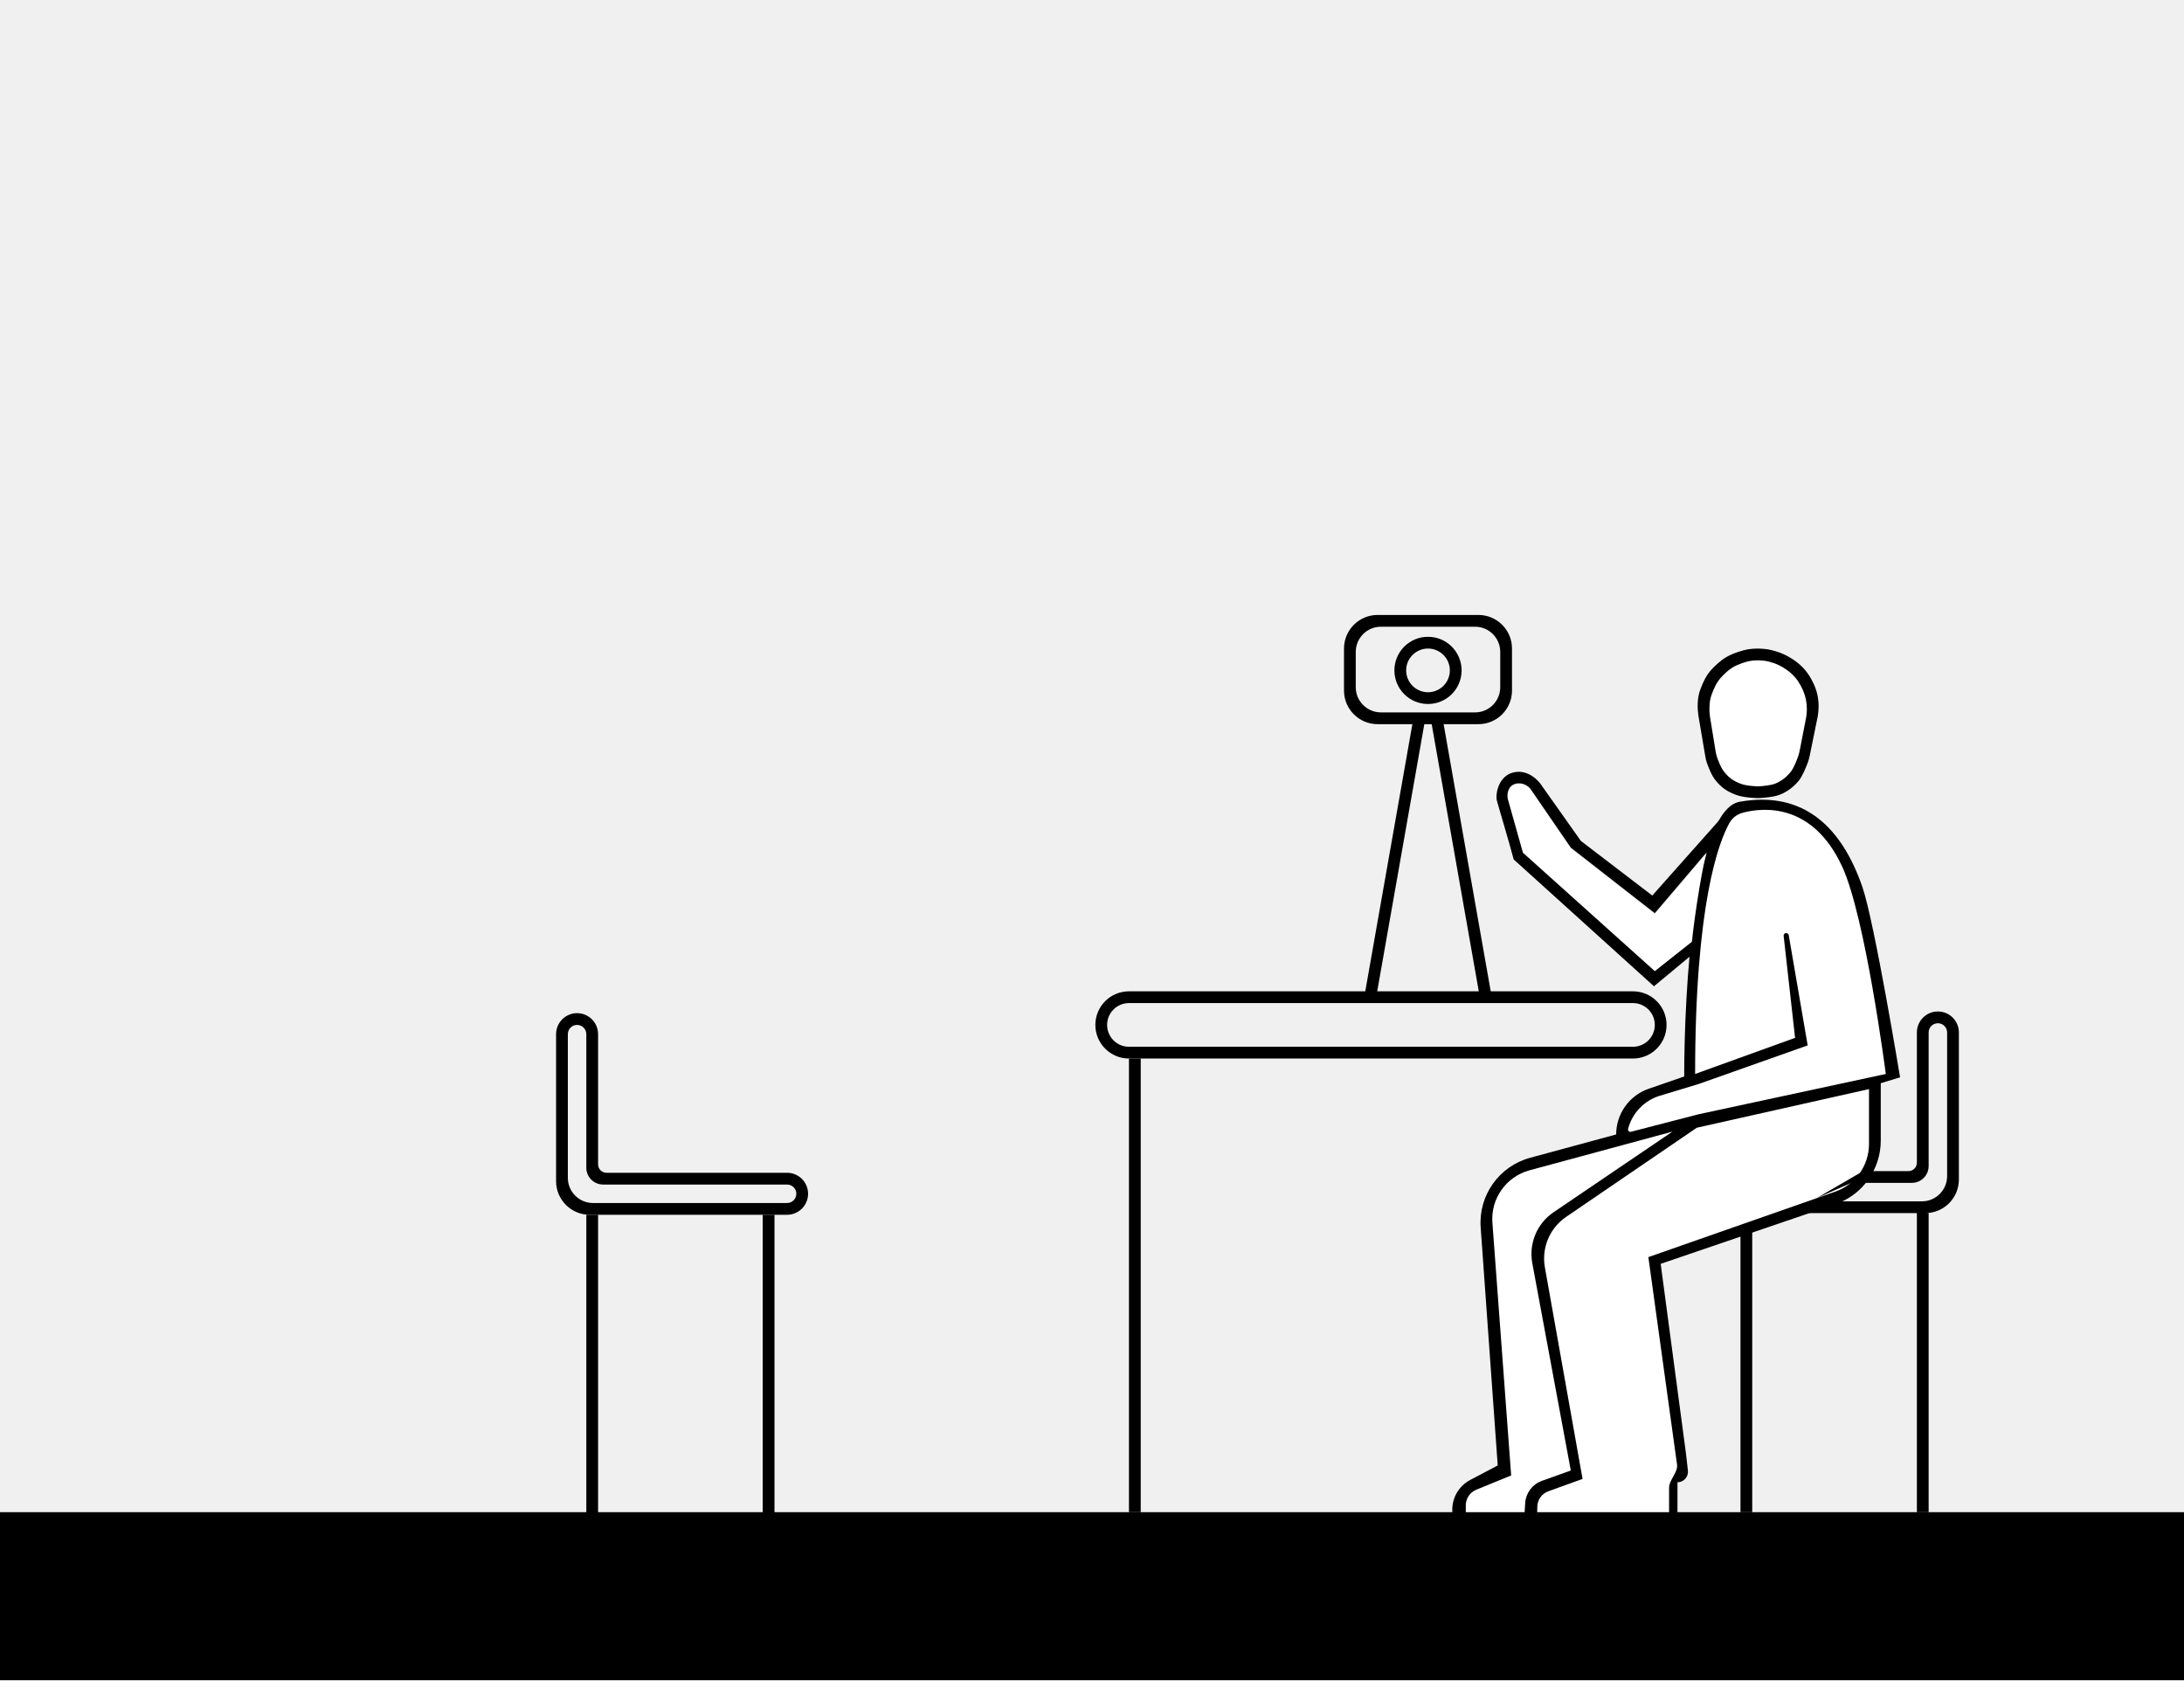
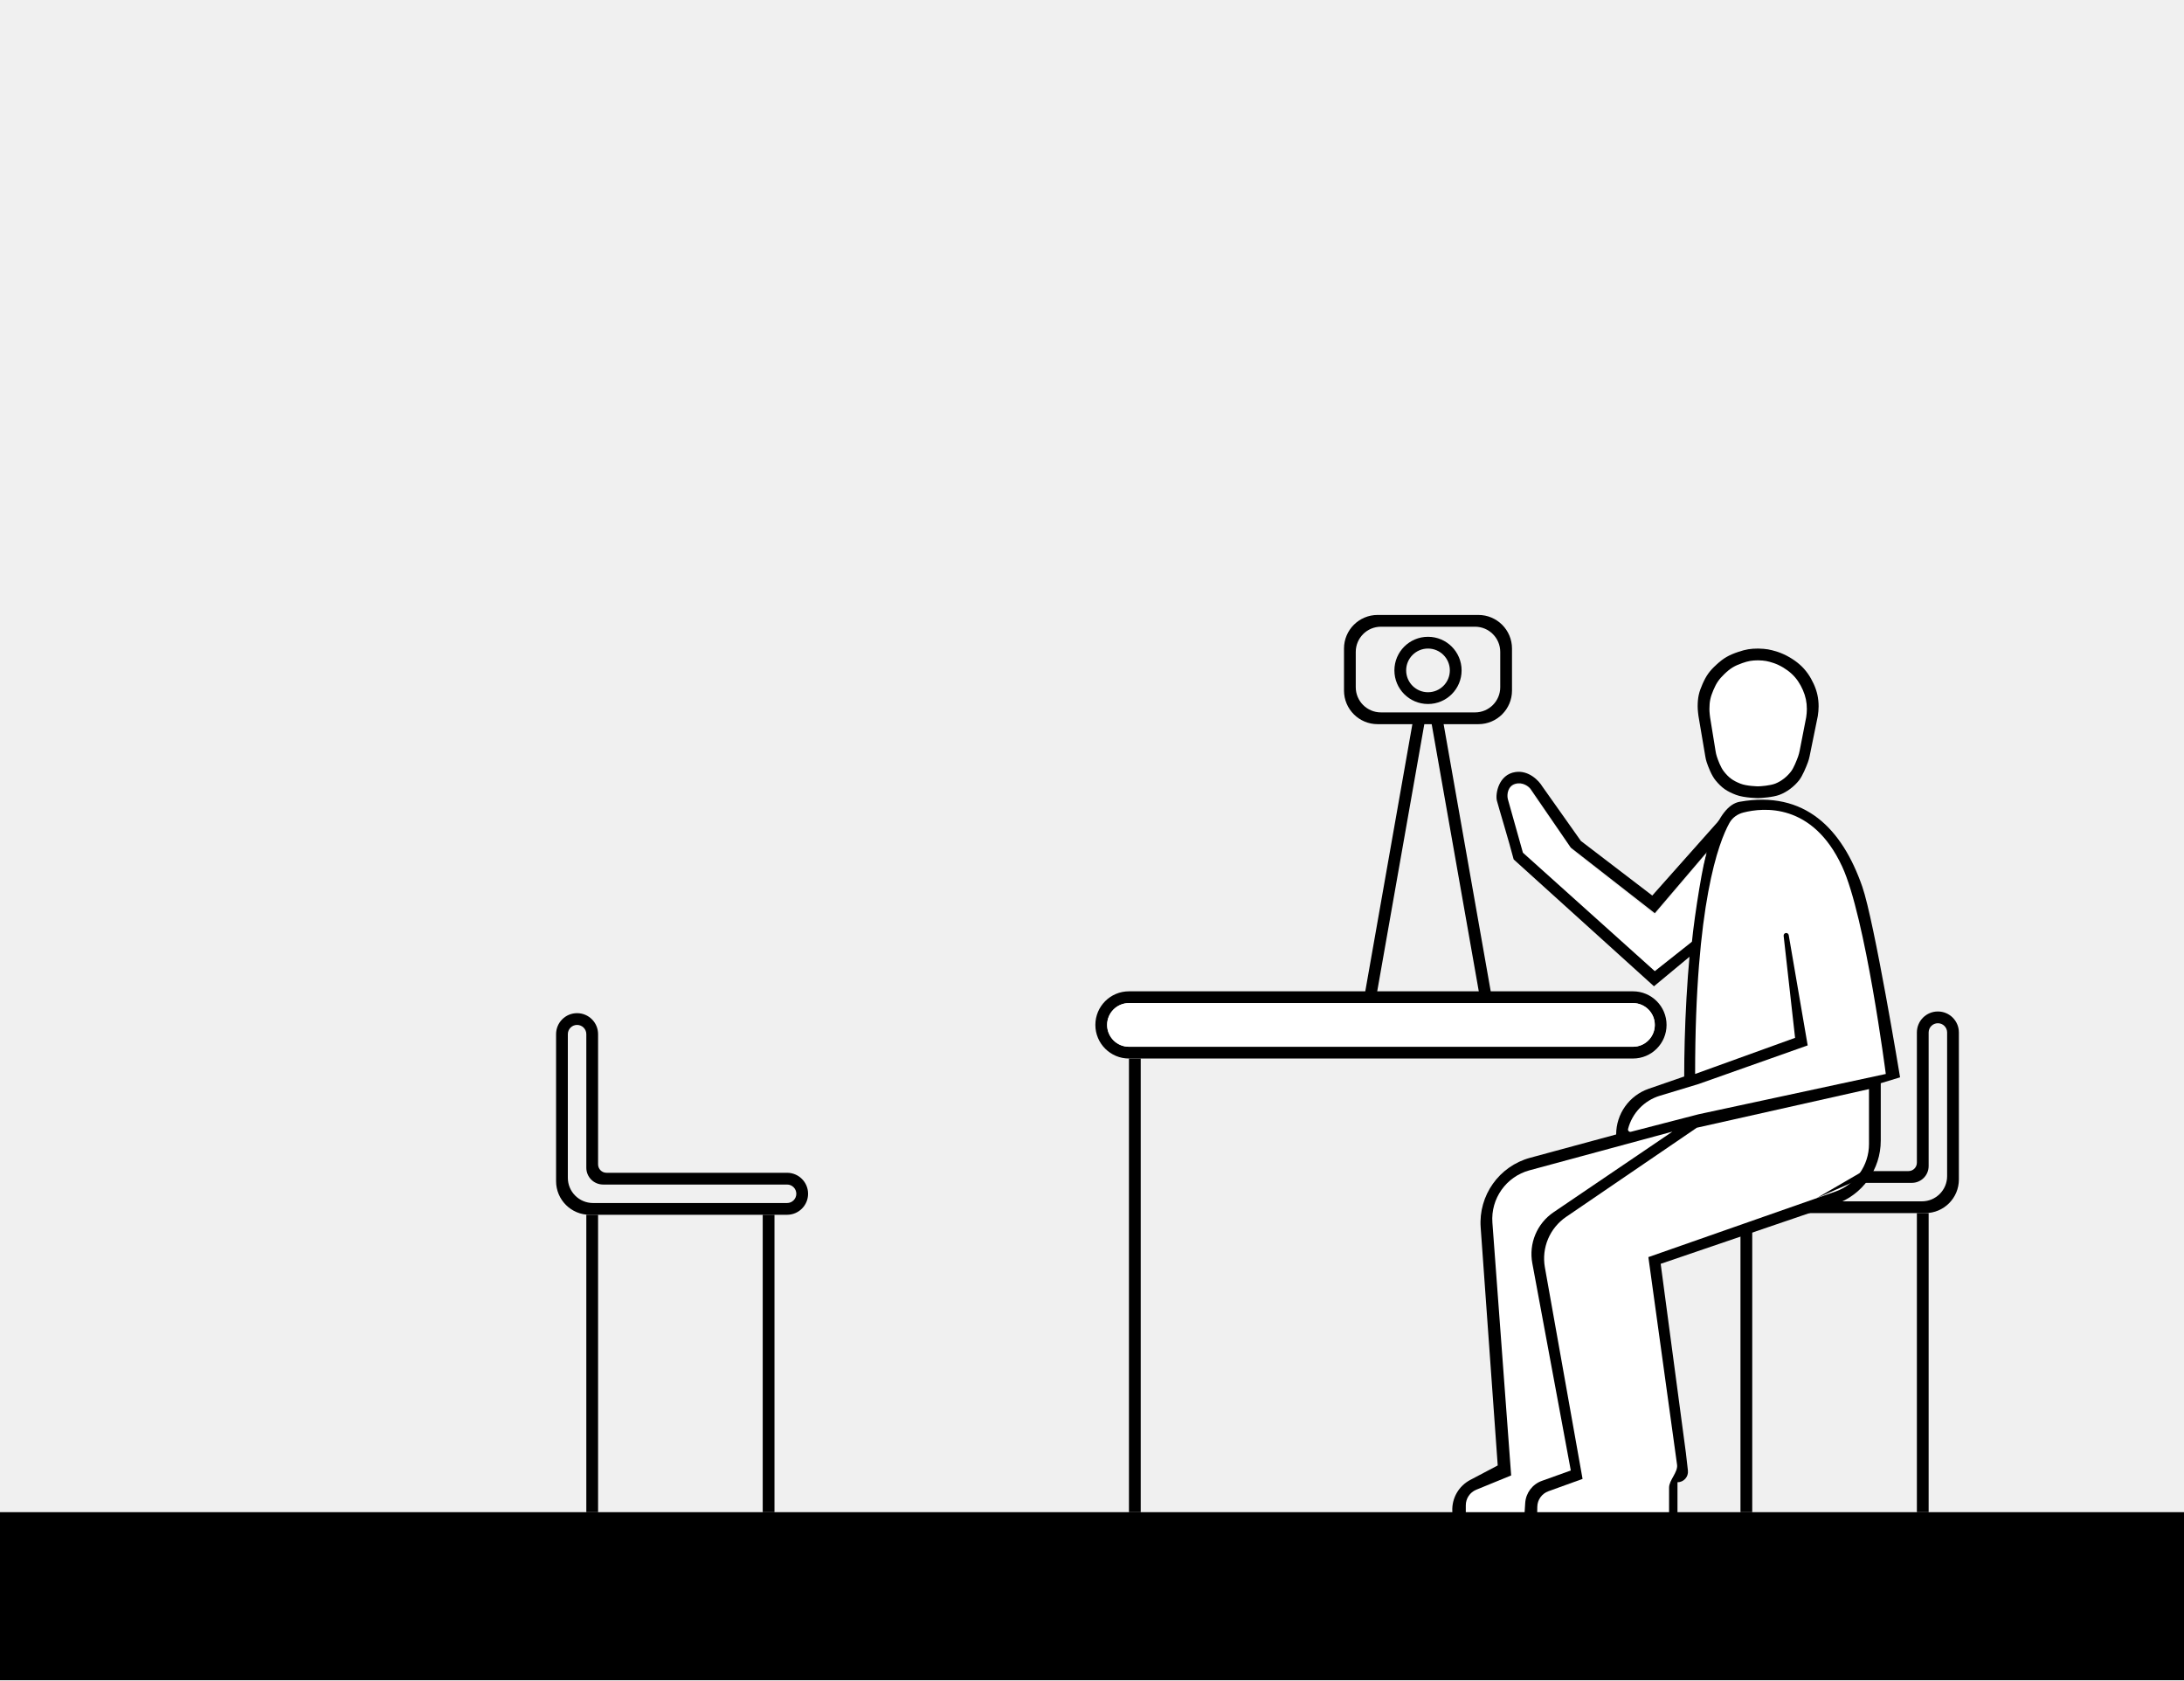
<svg xmlns="http://www.w3.org/2000/svg" width="1300" height="1000" viewBox="0 0 1300 1000" fill="none">
-   <path d="m875.124 880.828 16.376-8.635-10.147-141.652c-1.367-19.081 10.968-36.459 29.432-41.464L962 675.193a28.776 28.776 0 0 1 19.375-27.197l21.125-7.303c0-51.667 6-158.691 33-163.5 38.82-6.914 61 16 73 50.5 7.17 20.628 22.5 113.5 22.5 113.5l-11.5 3.5v34.192c0 17.113-10.89 32.331-27.08 37.857L988.5 752.193l15 112.5 1.21 10.545c.42 3.706-2.48 6.955-6.21 6.955v18h-134l-.035-.934a20 20 0 0 1 10.659-18.431Z" fill="#000" />
-   <path d="m878.709 886.649 20.791-8.516-11.166-150.423c-1.065-14.342 8.198-27.422 22.08-31.179l85.086-23.028-70.759 47.986a30 30 0 0 0-12.658 30.307L935 875.192l-17.227 6.176a15 15 0 0 0-9.907 13.155l-.366 5.669h-35v-4.289a10 10 0 0 1 6.209-9.254Z" fill="#fff" />
-   <path d="M921.658 887.549 942 880.202l-22.425-125.901a30 30 0 0 1 12.631-30.045L1010 671.193l102.5-23v32.721c0 12.746-8.05 24.1-20.08 28.313l-111.248 38.966 17.075 123.561c.619 4.479-4.747 9.113-4.747 13.635v14.823H915l.057-3.425a10 10 0 0 1 6.601-9.238ZM1096.5 515.693c13.91 29.977 26 123.5 26 123.5l-111.5 24-40.21 10.407a1.395 1.395 0 0 1-1.701-1.698 27.902 27.902 0 0 1 18.942-19.758l22.969-6.951 65-23-11.28-65.639a1.532 1.532 0 0 0-3.03.43l6.81 60.709-59.5 21.5c0-101.36 14.07-138.009 20.43-149.404 1.77-3.165 4.77-5.288 8.28-6.186 11.85-3.029 41.15-5.924 58.79 32.09Z" fill="#fff" />
-   <path d="M1059.16 473.086c-3.77 1.408-10.81 1.91-12.65 1.914 0 0-8.3-.069-13.14-1.914-5.44-2.079-8.48-4.109-12.16-8.575-2.49-3.022-4.44-8.223-5.32-10.853a22.077 22.077 0 0 1-.8-3.31l-4.09-24.154s-.5-3.492-.49-5.742c.02-5.351.75-8.493 2.92-13.398 2.23-5.038 4.18-7.735 8.27-11.484 4.35-3.996 7.49-5.742 13.13-7.625 4.38-1.462 7.06-1.907 11.68-1.945 4.96.167 6.81.478 11.55 1.945 4.74 1.577 9.58 4.373 13.26 7.625 3.68 3.252 6.26 7.101 8.27 11.484s2.92 8.615 2.92 13.398c0 1.803-.2 3.959-.49 5.742l-4.86 23.833a25.09 25.09 0 0 1-1.01 3.617c-1.04 2.793-3.21 8.177-5.32 10.829-2.92 3.676-7.16 6.929-11.67 8.613Z" fill="#000" />
-   <path d="M1056.7 466.387c-3.04 1.186-8.71 1.609-10.19 1.613 0 0-6.69-.058-10.58-1.613-4.39-1.752-6.84-3.462-9.8-7.226-1.95-2.474-3.48-6.68-4.22-8.951a20.428 20.428 0 0 1-.74-3.184l-3.27-20.155s-.4-2.943-.39-4.839c.02-4.509.6-7.156 2.35-11.29 1.8-4.246 3.37-6.518 6.66-9.677 3.51-3.368 6.04-4.839 10.58-6.426 3.53-1.232 5.68-1.607 9.41-1.639 4 .141 5.49.403 9.3 1.639 3.82 1.329 7.72 3.685 10.69 6.426 2.96 2.74 5.04 5.983 6.66 9.677s2.35 7.26 2.35 11.29c0 1.52-.16 3.337-.39 4.839l-3.88 19.862a24.563 24.563 0 0 1-.93 3.486c-.87 2.407-2.56 6.742-4.21 8.91-2.35 3.098-5.77 5.839-9.4 7.258Zm-40.75 41.516.05-.06c-.02.017-.03.037-.05.06L984.941 544.5 936 506l-22.559-32.008c-1.5-2.333-4-8.649-11.5-6.649-7.5 2-4.5 11.333-3 16l7 25.5 79 70.657 22.059-18c1.65-17.483 7.28-51.344 8.95-53.597Z" fill="#fff" />
-   <path d="m983.5 533 40-45-1 11.5-37.5 44-50-39-24-35c-1.167-1.5-4.6-4.2-9-3-4.4 1.2-5.167 6.167-4.5 9l9 32L985 578l24-19-1 8.5-23.5 19.5-83.5-75.5c-2.667-10.333-9.2-31.8-10-35-1-4 1-15.5 11-17 8-1.2 14 5.167 16 8.5l23 32.5 42.5 32.5ZM1136 697h-27l-27.72 16.118L1102 704h36c5.52 0 10-4.477 10-10v-79.5c0-3.038 2.46-5.5 5.5-5.5s5.5 2.462 5.5 5.5V700c0 8.284-6.72 15-15 15h-65.96l-12.04 7h80c11.05 0 20-8.954 20-20v-87.5c0-6.904-5.6-12.5-12.5-12.5s-12.5 5.596-12.5 12.5V692c0 2.761-2.24 5-5 5Zm-100 35h7v168h-7V732Zm105-10h7v178h-7V722Z" fill="#000" />
-   <path fill-rule="evenodd" clip-rule="evenodd" d="M468.5 698c6.904 0 12.5 5.596 12.5 12.5s-5.596 12.5-12.5 12.5H351c-11.046 0-20-8.954-20-20v-87.5c0-6.904 5.596-12.5 12.5-12.5s12.5 5.596 12.5 12.5V693a5 5 0 0 0 5 5h107.5Zm0 7a5.5 5.5 0 1 1 0 11H353c-8.284 0-15-6.716-15-15v-85.5a5.5 5.5 0 0 1 11 0V695c0 5.523 4.477 10 10 10h109.5Z" fill="#000" />
-   <path d="M461 723h-7v177h7V723Zm-105 0h-7v177h7V723ZM0 900h1300v100H0V900Z" fill="#000" />
-   <path fill-rule="evenodd" clip-rule="evenodd" d="M820 366c-11.046 0-20 8.954-20 20v25c0 11.046 8.954 20 20 20h60c11.046 0 20-8.954 20-20v-25c0-11.046-8.954-20-20-20h-60Zm2 7c-8.284 0-15 6.716-15 15v21c0 8.284 6.716 15 15 15h56c8.284 0 15-6.716 15-15v-21c0-8.284-6.716-15-15-15h-56Z" fill="#000" />
-   <path fill-rule="evenodd" clip-rule="evenodd" d="M850 419c11.046 0 20-8.954 20-20s-8.954-20-20-20-20 8.954-20 20 8.954 20 20 20Zm0-7c7.18 0 13-5.82 13-13s-5.82-13-13-13-13 5.82-13 13 5.82 13 13 13Z" fill="#000" />
-   <path d="m841.641 425.668 6.893 1.216-29.173 165.447-6.893-1.215 29.173-165.448Zm9.824 1.216 6.894-1.216 29.172 165.448-6.893 1.215-29.173-165.447Z" fill="#000" />
-   <path fill-rule="evenodd" clip-rule="evenodd" d="M672 590c-11.046 0-20 8.954-20 20s8.954 20 20 20h300c11.046 0 20-8.954 20-20s-8.954-20-20-20H672Zm0 7c-7.18 0-13 5.82-13 13s5.82 13 13 13h300c7.18 0 13-5.82 13-13s-5.82-13-13-13H672Z" fill="#000" />
-   <path d="M672 630h7v270h-7V630Z" fill="#000" />
+   <path d="M875.124 880.828L891.5 872.193L881.353 730.541C879.986 711.46 892.321 694.082 910.785 689.077L962 675.193C962 662.924 969.779 652.004 981.375 647.996L1002.5 640.693C1002.5 589.026 1008.5 482.002 1035.5 477.193C1074.32 470.279 1096.5 493.193 1108.5 527.693C1115.67 548.321 1131 641.193 1131 641.193L1119.5 644.693V678.885C1119.5 695.998 1108.61 711.216 1092.42 716.742L988.5 752.193L1003.5 864.693L1004.71 875.238C1005.13 878.944 1002.23 882.193 998.5 882.193V900.193H864.5L864.465 899.259C864.181 891.578 868.324 884.413 875.124 880.828Z" fill="black" />
+   <path d="M878.709 886.649L899.5 878.133L888.334 727.71C887.269 713.368 896.532 700.288 910.414 696.531L995.5 673.503L924.741 721.489C914.875 728.18 909.906 740.076 912.083 751.796L935 875.192L917.773 881.368C912.144 883.386 908.251 888.555 907.866 894.523L907.5 900.192H872.5V895.903C872.5 891.844 874.953 888.187 878.709 886.649Z" fill="white" />
+   <path d="M921.658 887.549L942 880.202L919.575 754.301C917.504 742.673 922.448 730.912 932.206 724.256L1010 671.193L1112.5 648.193V680.914C1112.5 693.66 1104.45 705.014 1092.42 709.227L981.172 748.193L998.247 871.754C998.866 876.233 993.5 880.867 993.5 885.389V900.212H915L915.057 896.787C915.126 892.636 917.753 888.96 921.658 887.549Z" fill="white" />
+   <path d="M1096.5 515.693C1110.41 545.67 1122.5 639.193 1122.5 639.193L1011 663.193L970.79 673.6C969.761 673.867 968.824 672.931 969.089 671.902C971.517 662.459 978.698 654.968 988.031 652.144L1011 645.193L1076 622.193L1064.72 556.554C1064.59 555.821 1063.96 555.284 1063.21 555.284C1062.3 555.284 1061.59 556.077 1061.69 556.984L1068.5 617.693L1009 639.193C1009 537.833 1023.07 501.184 1029.43 489.789C1031.2 486.624 1034.2 484.501 1037.71 483.603C1049.56 480.574 1078.86 477.679 1096.5 515.693Z" fill="white" />
+   <path d="M1059.16 473.086C1055.39 474.494 1048.35 474.996 1046.51 475C1046.51 475 1038.21 474.931 1033.37 473.086C1027.93 471.007 1024.89 468.977 1021.21 464.511C1018.72 461.489 1016.77 456.288 1015.89 453.658C1015.53 452.579 1015.28 451.47 1015.09 450.348L1011 426.194C1011 426.194 1010.5 422.702 1010.51 420.452C1010.53 415.101 1011.26 411.959 1013.43 407.054C1015.66 402.016 1017.61 399.319 1021.7 395.57C1026.05 391.574 1029.19 389.828 1034.83 387.945C1039.21 386.483 1041.89 386.038 1046.51 386C1051.47 386.167 1053.32 386.478 1058.06 387.945C1062.8 389.522 1067.64 392.318 1071.32 395.57C1075 398.822 1077.58 402.671 1079.59 407.054C1081.6 411.437 1082.51 415.669 1082.51 420.452C1082.51 422.255 1082.31 424.411 1082.02 426.194L1077.16 450.027C1076.91 451.256 1076.58 452.468 1076.15 453.644C1075.11 456.437 1072.94 461.821 1070.83 464.473C1067.91 468.149 1063.67 471.402 1059.16 473.086Z" fill="black" />
+   <path d="M1056.7 466.387C1053.66 467.573 1047.99 467.996 1046.51 468C1046.51 468 1039.82 467.942 1035.93 466.387C1031.54 464.635 1029.09 462.925 1026.13 459.161C1024.18 456.687 1022.65 452.481 1021.91 450.21C1021.57 449.171 1021.34 448.105 1021.17 447.026L1017.9 426.871C1017.9 426.871 1017.5 423.928 1017.51 422.032C1017.53 417.523 1018.11 414.876 1019.86 410.742C1021.66 406.496 1023.23 404.224 1026.52 401.065C1030.03 397.697 1032.56 396.226 1037.1 394.639C1040.63 393.407 1042.78 393.032 1046.51 393C1050.51 393.141 1052 393.403 1055.81 394.639C1059.63 395.968 1063.53 398.324 1066.5 401.065C1069.46 403.805 1071.54 407.048 1073.16 410.742C1074.78 414.436 1075.51 418.002 1075.51 422.032C1075.51 423.552 1075.35 425.369 1075.12 426.871L1071.24 446.733C1071.01 447.917 1070.71 449.084 1070.31 450.219C1069.44 452.626 1067.75 456.961 1066.1 459.129C1063.75 462.227 1060.33 464.968 1056.7 466.387Z" fill="white" />
+   <path d="M1015.95 507.903L1016 507.843C1015.98 507.86 1015.97 507.88 1015.95 507.903L984.941 544.5L936 506L913.441 473.992C911.941 471.659 909.441 465.343 901.941 467.343C894.441 469.343 897.441 478.676 898.941 483.343L905.941 508.843L984.941 579.5L1007 561.5C1008.65 544.017 1014.28 510.156 1015.95 507.903Z" fill="white" />
+   <path d="M983.5 533L1023.5 488L1022.5 499.5L985 543.5L935 504.5L911 469.5C909.833 468 906.4 465.3 902 466.5C897.6 467.7 896.833 472.667 897.5 475.5L906.5 507.5L985 578L1009 559L1008 567.5L984.5 587L901 511.5C898.333 501.167 891.8 479.7 891 476.5C890 472.5 892 461 902 459.5C910 458.3 916 464.667 918 468L941 500.5L983.5 533Z" fill="black" />
+   <path d="M1136 697H1109L1081.28 713.118L1102 704H1138C1143.52 704 1148 699.523 1148 694V614.5C1148 611.462 1150.46 609 1153.5 609C1156.54 609 1159 611.462 1159 614.5V700C1159 708.284 1152.28 715 1144 715H1078.04L1066 722H1146C1157.05 722 1166 713.046 1166 702V614.5C1166 607.596 1160.4 602 1153.5 602C1146.6 602 1141 607.596 1141 614.5V692C1141 694.761 1138.76 697 1136 697Z" fill="black" />
+   <path d="M1036 732H1043V900H1036V732Z" fill="black" />
+   <path d="M1141 722H1148V900H1141V722Z" fill="black" />
+   <path fill-rule="evenodd" clip-rule="evenodd" d="M468.5 698C475.404 698 481 703.596 481 710.5C481 717.404 475.404 723 468.5 723H351C339.954 723 331 714.046 331 703V615.5C331 608.596 336.596 603 343.5 603C350.404 603 356 608.596 356 615.5V693C356 695.761 358.239 698 361 698H468.5ZM468.5 705C471.538 705 474 707.462 474 710.5C474 713.538 471.538 716 468.5 716H353C344.716 716 338 709.284 338 701V615.5C338 612.462 340.463 610 343.5 610C346.538 610 349 612.462 349 615.5V695C349 700.523 353.477 705 359 705H468.5Z" fill="black" />
+   <path d="M461 723H454V900H461V723Z" fill="black" />
+   <path d="M356 723H349V900H356V723Z" fill="black" />
+   <path d="M0 900H1300V1000H0V900Z" fill="black" />
+   <path fill-rule="evenodd" clip-rule="evenodd" d="M820 366C808.954 366 800 374.954 800 386V411C800 422.046 808.954 431 820 431H880C891.046 431 900 422.046 900 411V386C900 374.954 891.046 366 880 366H820ZM822 373C813.716 373 807 379.716 807 388V409C807 417.284 813.716 424 822 424H878C886.284 424 893 417.284 893 409V388C893 379.716 886.284 373 878 373H822Z" fill="black" />
+   <path fill-rule="evenodd" clip-rule="evenodd" d="M850 419C861.046 419 870 410.046 870 399C870 387.954 861.046 379 850 379C838.954 379 830 387.954 830 399C830 410.046 838.954 419 850 419ZM850 412C857.18 412 863 406.18 863 399C863 391.82 857.18 386 850 386C842.82 386 837 391.82 837 399C837 406.18 842.82 412 850 412Z" fill="black" />
+   <path d="M841.641 425.668L848.534 426.884L819.361 592.331L812.468 591.116L841.641 425.668Z" fill="black" />
+   <path d="M851.465 426.884L858.359 425.668L887.531 591.116L880.638 592.331L851.465 426.884Z" fill="black" />
+   <path fill-rule="evenodd" clip-rule="evenodd" d="M672 590C660.954 590 652 598.954 652 610C652 621.046 660.954 630 672 630H972C983.046 630 992 621.046 992 610C992 598.954 983.046 590 972 590H672ZM672 597C664.82 597 659 602.82 659 610C659 617.18 664.82 623 672 623H972C979.18 623 985 617.18 985 610C985 602.82 979.18 597 972 597H672Z" fill="black" />
+   <path d="M672 630H679V900H672V630Z" fill="black" />
+   <path d="M659 610C659 602.82 664.82 597 672 597H972C979.18 597 985 602.82 985 610C985 617.18 979.18 623 972 623H672C664.82 623 659 617.18 659 610Z" fill="white" />
</svg>
